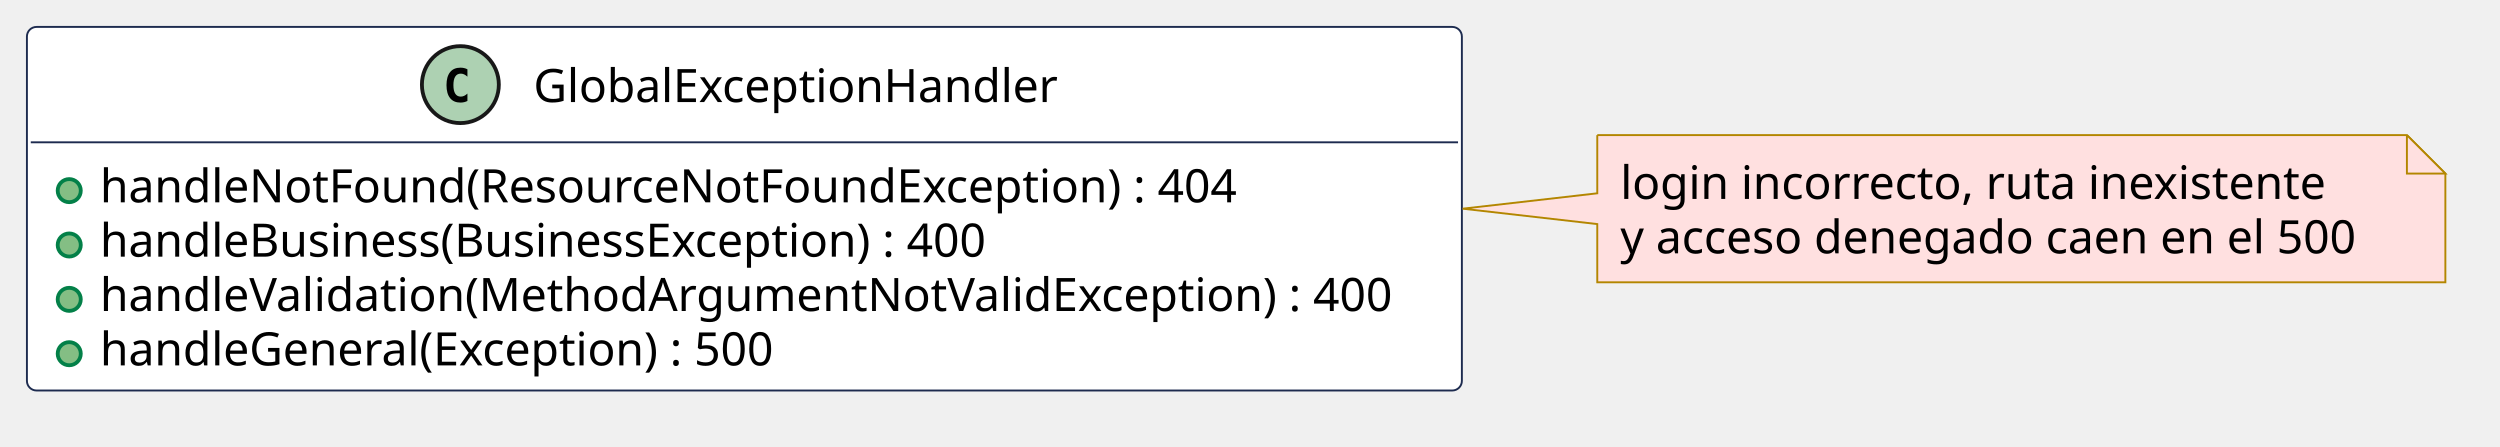
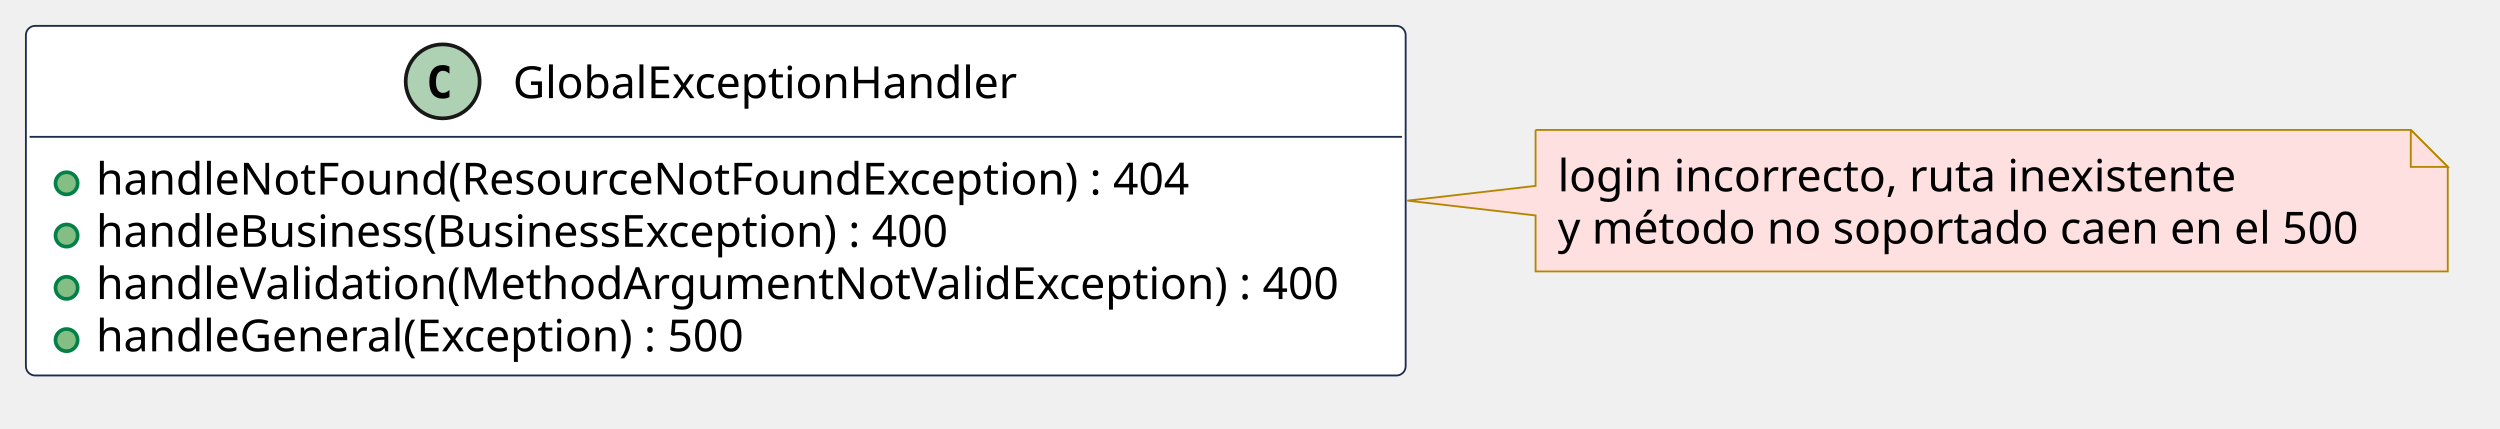
- <svg xmlns="http://www.w3.org/2000/svg" version="1.1" data-diagram-type="CLASS" style="width:650px;height:116px;background:#FFFFFF;" width="650px" height="116px" viewBox="0 0 650 116" zoomAndPan="magnify" preserveAspectRatio="none" contentStyleType="text/css">
+ <svg xmlns="http://www.w3.org/2000/svg" version="1.1" data-diagram-type="CLASS" style="width:676px;height:116px;background:#FFFFFF;" width="676px" height="116px" viewBox="0 0 676 116" zoomAndPan="magnify" preserveAspectRatio="none" contentStyleType="text/css">
  <defs />
  <g font-family="sans-serif" lengthAdjust="spacing">
    <g class="entity" data-qualified-name="GlobalExceptionHandler" id="ent0001" data-source-line="15">
      <rect x="7" y="7" width="373.088" height="94.531" fill="#FFF" style="stroke:#1D2B4F;stroke-width:0.5;" rx="2.5" ry="2.5" />
      <ellipse cx="119.697" cy="22" rx="10" ry="10" fill="#ADD1B2" style="stroke:#181818;stroke-width:1;" />
      <path d="M121.531,26.248 Q121.121,26.459 120.67,26.564 Q120.219,26.67 119.721,26.67 Q117.951,26.67 117.02,25.504 Q116.088,24.338 116.088,22.135 Q116.088,19.926 117.02,18.76 Q117.951,17.594 119.721,17.594 Q120.219,17.594 120.676,17.699 Q121.133,17.805 121.531,18.016 L121.531,19.938 Q121.086,19.527 120.667,19.337 Q120.248,19.146 119.803,19.146 Q118.854,19.146 118.37,19.899 Q117.887,20.652 117.887,22.135 Q117.887,23.611 118.37,24.364 Q118.854,25.117 119.803,25.117 Q120.248,25.117 120.667,24.927 Q121.086,24.736 121.531,24.326 Z " fill="#000" />
      <text x="138.697" y="26.535" fill="#000" font-size="12" textLength="139.693" font-family="Calibri">GlobalExceptionHandler</text>
      <line x1="8" y1="37" x2="379.088" y2="37" style="stroke:#1D2B4F;stroke-width:0.5;" />
      <g data-visibility-modifier="PUBLIC_METHOD">
        <ellipse cx="18" cy="49.566" rx="3" ry="3" fill="#84BE84" style="stroke:#038048;stroke-width:1;" />
      </g>
      <text x="26" y="52.602" fill="#000" font-size="12" textLength="305.115" font-family="Calibri">handleNotFound(ResourceNotFoundException) : 404</text>
      <g data-visibility-modifier="PUBLIC_METHOD">
        <ellipse cx="18" cy="63.699" rx="3" ry="3" fill="#84BE84" style="stroke:#038048;stroke-width:1;" />
      </g>
      <text x="26" y="66.734" fill="#000" font-size="12" textLength="238.816" font-family="Calibri">handleBusiness(BusinessException) : 400</text>
      <g data-visibility-modifier="PUBLIC_METHOD">
        <ellipse cx="18" cy="77.832" rx="3" ry="3" fill="#84BE84" style="stroke:#038048;stroke-width:1;" />
      </g>
      <text x="26" y="80.867" fill="#000" font-size="12" textLength="348.088" font-family="Calibri">handleValidation(MethodArgumentNotValidException) : 400</text>
      <g data-visibility-modifier="PUBLIC_METHOD">
        <ellipse cx="18" cy="91.965" rx="3" ry="3" fill="#84BE84" style="stroke:#038048;stroke-width:1;" />
      </g>
      <text x="26" y="95" fill="#000" font-size="12" textLength="182.707" font-family="Calibri">handleGeneral(Exception) : 500</text>
    </g>
    <g class="entity" data-qualified-name="GMN2" id="ent0003" data-source-line="22">
-       <path d="M415.29,35.13 L415.29,50.26 L380.29,54.26 L415.29,58.26 L415.29,73.396 A0,0 0 0 0 415.29,73.396 L635.796,73.396 A0,0 0 0 0 635.796,73.396 L635.796,45.13 L625.796,35.13 L415.29,35.13 A0,0 0 0 0 415.29,35.13" style="stroke:#B38600;stroke-width:0.5;" fill="#FFE0E0" />
-       <path d="M625.796,35.13 L625.796,45.13 L635.796,45.13 L625.796,35.13" style="stroke:#B38600;stroke-width:0.5;" fill="#FFE0E0" />
-       <text x="421.29" y="51.732" fill="#000" font-size="12" textLength="191.186" font-family="Calibri">login incorrecto, ruta inexistente</text>
-       <text x="421.29" y="65.864" fill="#000" font-size="12" textLength="199.506" font-family="Calibri">y acceso denegado caen en el 500</text>
+       <path d="M415.22,35.13 L415.22,50.26 L380.53,54.26 L415.22,58.26 L415.22,73.396 A0,0 0 0 0 415.22,73.396 L661.876,73.396 A0,0 0 0 0 661.876,73.396 L661.876,45.13 L651.876,35.13 L415.22,35.13 A0,0 0 0 0 415.22,35.13" style="stroke:#B38600;stroke-width:0.5;" fill="#FFE0E0" />
+       <path d="M651.876,35.13 L651.876,45.13 L661.876,45.13 L651.876,35.13" style="stroke:#B38600;stroke-width:0.5;" fill="#FFE0E0" />
+       <text x="421.22" y="51.732" fill="#000" font-size="12" textLength="191.186" font-family="Calibri">login incorrecto, ruta inexistente</text>
+       <text x="421.22" y="65.864" fill="#000" font-size="12" textLength="225.656" font-family="Calibri">y método no soportado caen en el 500</text>
    </g>
  </g>
</svg>
